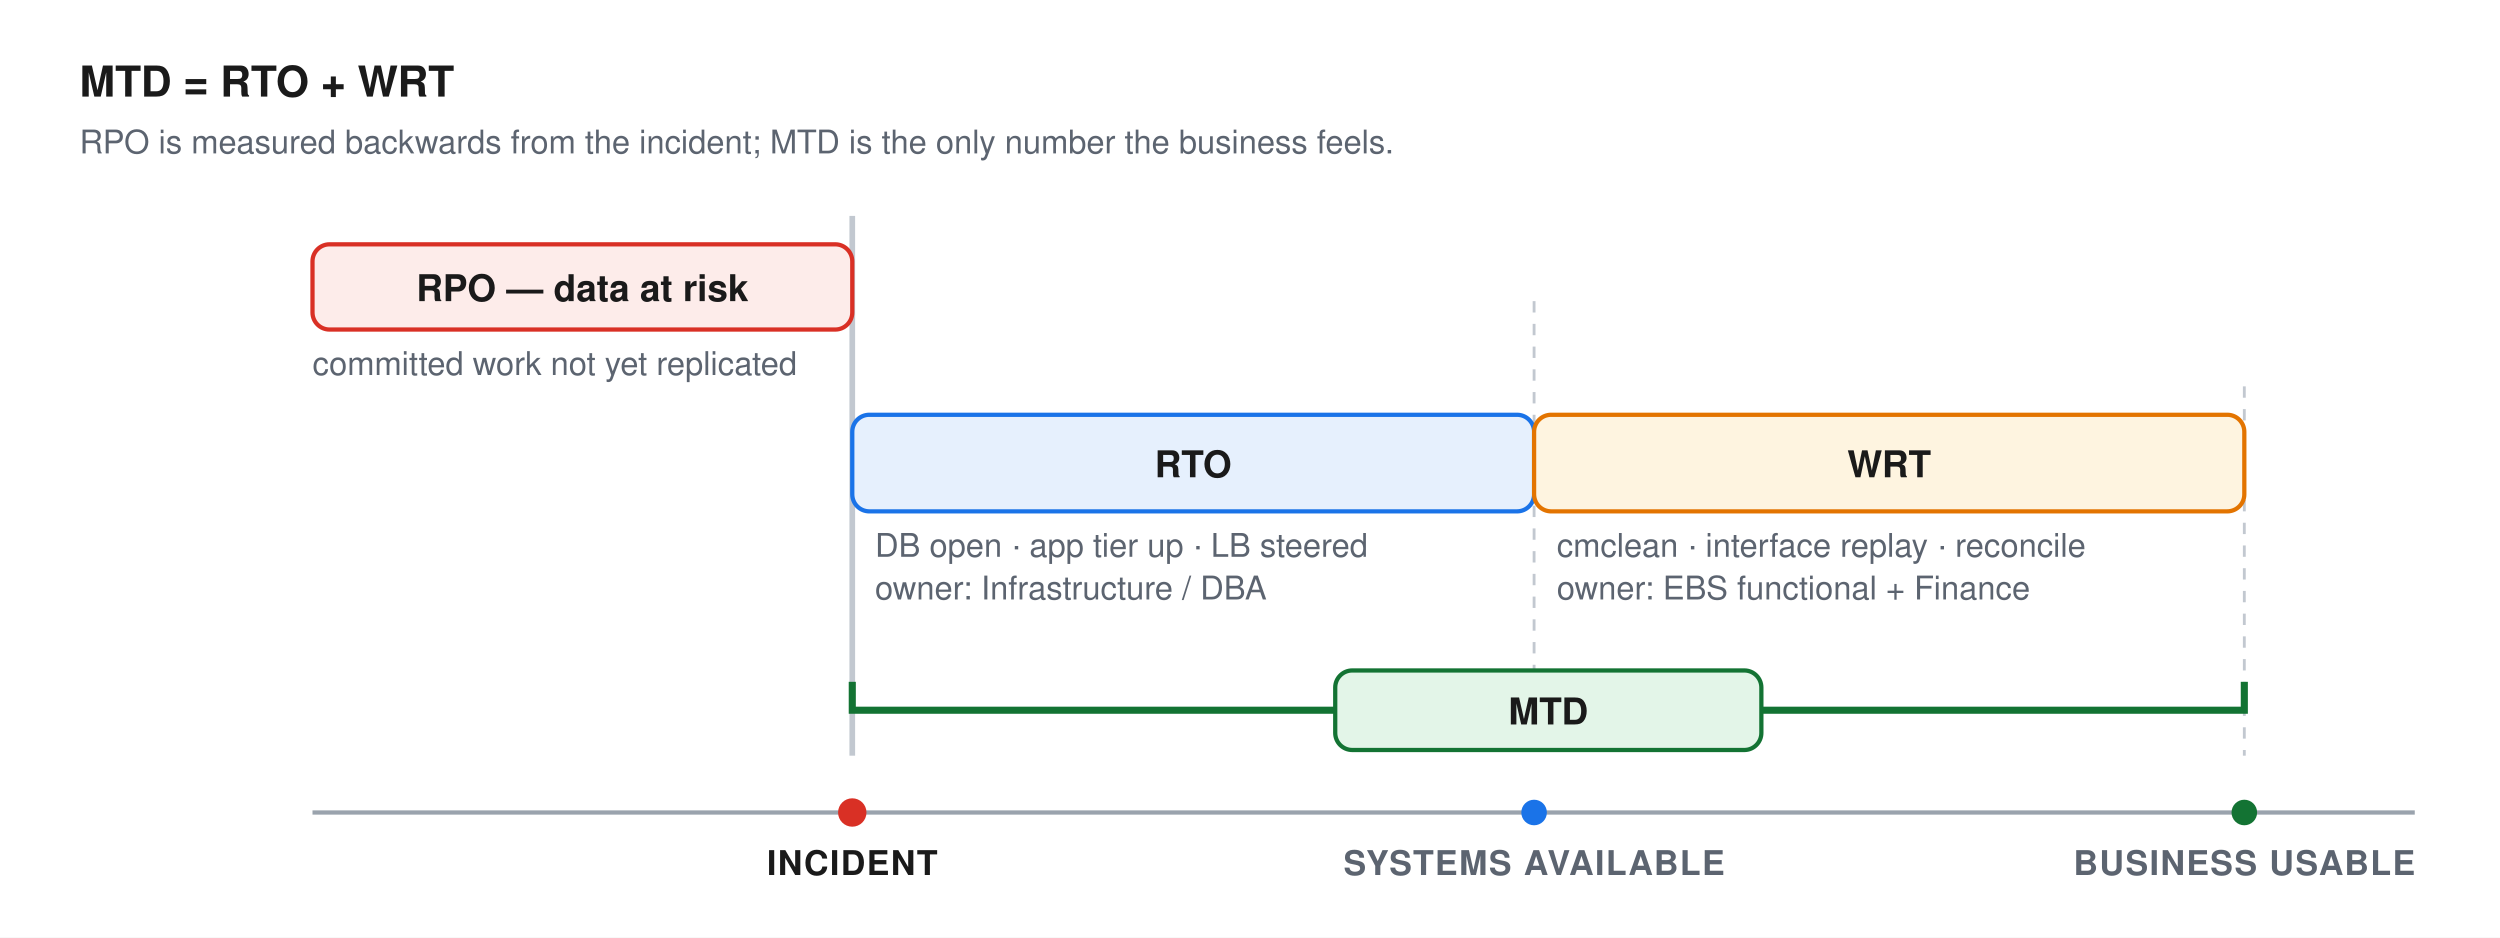
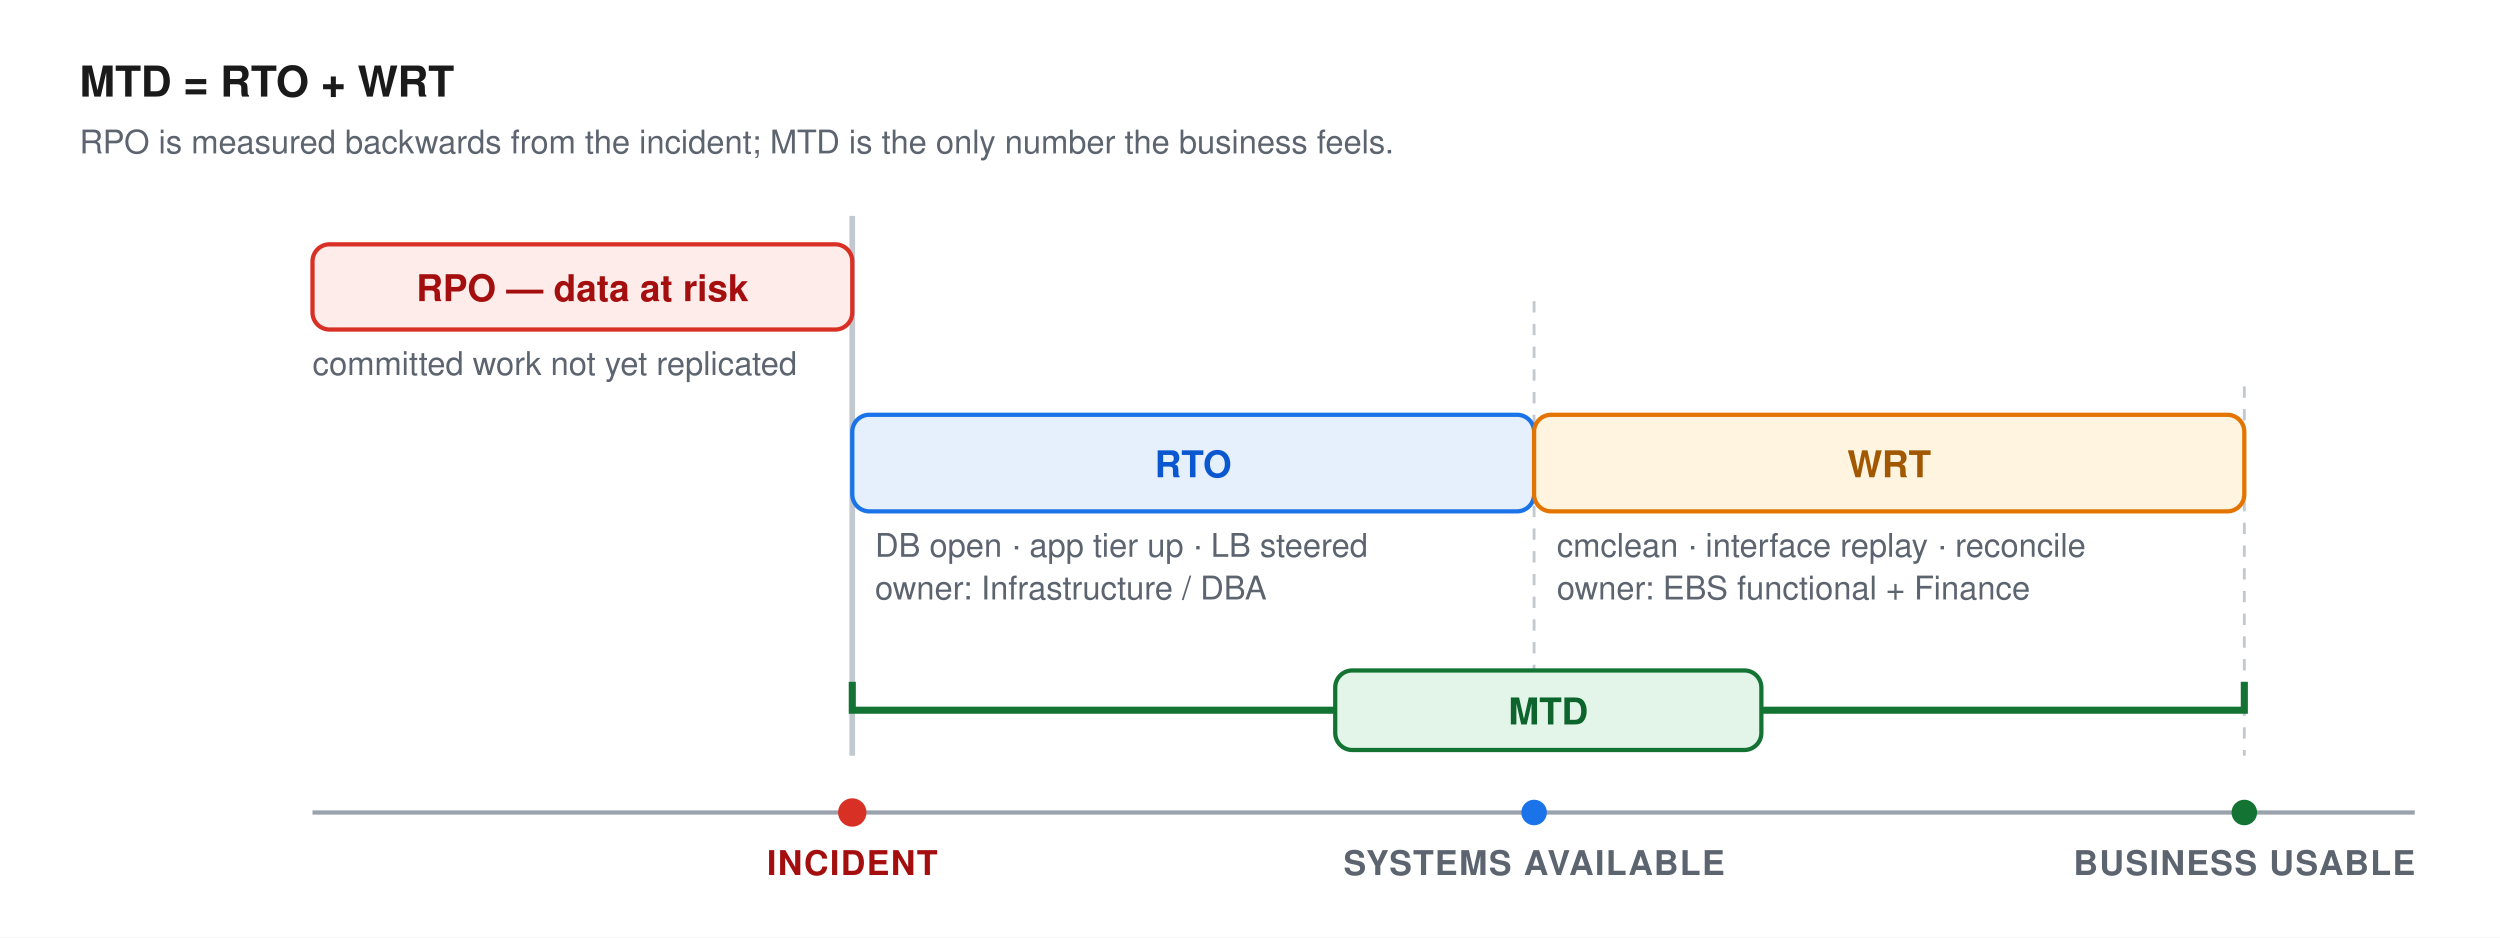
<svg xmlns="http://www.w3.org/2000/svg" viewBox="0 0 880 330" width="880" height="330" role="img" aria-label="Timeline showing RPO before the incident, then RTO to systems available, then WRT to business usable, with MTD spanning RTO plus WRT">
  <style>
    :root { color-scheme: light dark; }
    .bg   { fill: #ffffff; }
    .txt  { fill: #1a1a1a; font-family: ui-sans-serif, "Segoe UI", Helvetica, Arial, sans-serif; }
    .mut  { fill: #5c6470; font-family: ui-sans-serif, "Segoe UI", Helvetica, Arial, sans-serif; }
    .axis { stroke: #9aa3ad; }
    .tick { stroke: #c2c8d0; }
-     .lbl  { font-size: 13px; font-weight: 600; }
+     .lbl  { font-size: 13px; font-weight: 600; font-family: ui-sans-serif, "Segoe UI", Helvetica, Arial, sans-serif; }
    .sub  { font-size: 11.5px; }
-     .cap  { font-size: 12px; font-weight: 700; letter-spacing: .04em; }
+     .cap  { font-size: 12px; font-weight: 700; letter-spacing: .04em; font-family: ui-sans-serif, "Segoe UI", Helvetica, Arial, sans-serif; }
    .ttl  { font-size: 15px; font-weight: 700; }
+ 
+     /* Accent colours for text drawn ON THE PAGE BACKGROUND. These must follow the
+        theme, so they are defined after .txt/.mut and overridden for dark mode. */
+     .acc-r { fill: #a50e0e; }
+ 
+     /* Text drawn ON A FIXED-COLOUR PILL keeps a fixed accent colour in both themes,
+        because the pill background does not follow the theme. Such elements must NOT
+        carry .txt — an SVG presentation attribute has specificity 0 and would lose to
+        it, turning the label near-white on a near-white pill in dark mode. */
+     .on-r { fill: #a50e0e; }
+     .on-b { fill: #0b57d0; }
+     .on-o { fill: #a15800; }
+     .on-g { fill: #0d652d; }
+ 
    @media (prefers-color-scheme: dark) {
-       .bg   { fill: #14161a; }
-       .txt  { fill: #eceff3; }
-       .mut  { fill: #a3acb8; }
-       .axis { stroke: #5a6270; }
-       .tick { stroke: #3a4049; }
+       .bg    { fill: #14161a; }
+       .txt   { fill: #eceff3; }
+       .mut   { fill: #a3acb8; }
+       .axis  { stroke: #5a6270; }
+       .tick  { stroke: #3a4049; }
+       .acc-r { fill: #f2867c; }
    }
  </style>
  <rect class="bg" x="0" y="0" width="880" height="330" />
  <text class="txt ttl" x="28" y="34">MTD = RTO + WRT</text>
  <text class="mut sub" x="28" y="54">RPO is measured backwards from the incident; MTD is the only number the business feels.</text>
  <line class="tick" x1="300" y1="76" x2="300" y2="266" stroke-width="2" />
  <line class="tick" x1="540" y1="106" x2="540" y2="266" stroke-dasharray="4 4" />
  <line class="tick" x1="790" y1="136" x2="790" y2="266" stroke-dasharray="4 4" />
  <rect x="110" y="86" width="190" height="30" rx="6" fill="#fdecea" stroke="#d93025" stroke-width="1.5" />
-   <text class="txt lbl" x="205" y="106" text-anchor="middle" fill="#a50e0e">RPO — data at risk</text>
+   <text class="on-r lbl" x="205" y="106" text-anchor="middle">RPO — data at risk</text>
  <text class="mut sub" x="110" y="132">committed work not yet replicated</text>
  <rect x="300" y="146" width="240" height="34" rx="6" fill="#e6f0fd" stroke="#1a73e8" stroke-width="1.5" />
-   <text class="txt lbl" x="420" y="168" text-anchor="middle" fill="#0b57d0">RTO</text>
+   <text class="on-b lbl" x="420" y="168" text-anchor="middle">RTO</text>
  <text class="mut sub" x="308" y="196">DB open · app tier up · LB steered</text>
  <text class="mut sub" x="308" y="211">owner: Infrastructure / DBA</text>
  <rect x="540" y="146" width="250" height="34" rx="6" fill="#fef4e0" stroke="#e37400" stroke-width="1.5" />
-   <text class="txt lbl" x="665" y="168" text-anchor="middle" fill="#b06000">WRT</text>
+   <text class="on-o lbl" x="665" y="168" text-anchor="middle">WRT</text>
  <text class="mut sub" x="548" y="196">cmclean · interface replay · reconcile</text>
  <text class="mut sub" x="548" y="211">owner: EBS functional + Finance</text>
  <path d="M300 240 L300 250 L790 250 L790 240" fill="none" stroke="#137333" stroke-width="2.5" />
  <rect x="470" y="236" width="150" height="28" rx="6" fill="#e3f5e8" stroke="#137333" stroke-width="1.5" />
-   <text class="txt lbl" x="545" y="255" text-anchor="middle" fill="#0d652d">MTD</text>
+   <text class="on-g lbl" x="545" y="255" text-anchor="middle">MTD</text>
  <line class="axis" x1="110" y1="286" x2="850" y2="286" stroke-width="1.5" />
  <circle cx="300" cy="286" r="5" fill="#d93025" />
-   <text class="txt cap" x="300" y="308" text-anchor="middle" fill="#a50e0e">INCIDENT</text>
+   <text class="acc-r cap" x="300" y="308" text-anchor="middle">INCIDENT</text>
  <circle cx="540" cy="286" r="4.5" fill="#1a73e8" />
  <text class="mut cap" x="540" y="308" text-anchor="middle">SYSTEMS AVAILABLE</text>
  <circle cx="790" cy="286" r="4.5" fill="#137333" />
  <text class="mut cap" x="790" y="308" text-anchor="middle">BUSINESS USABLE</text>
</svg>
